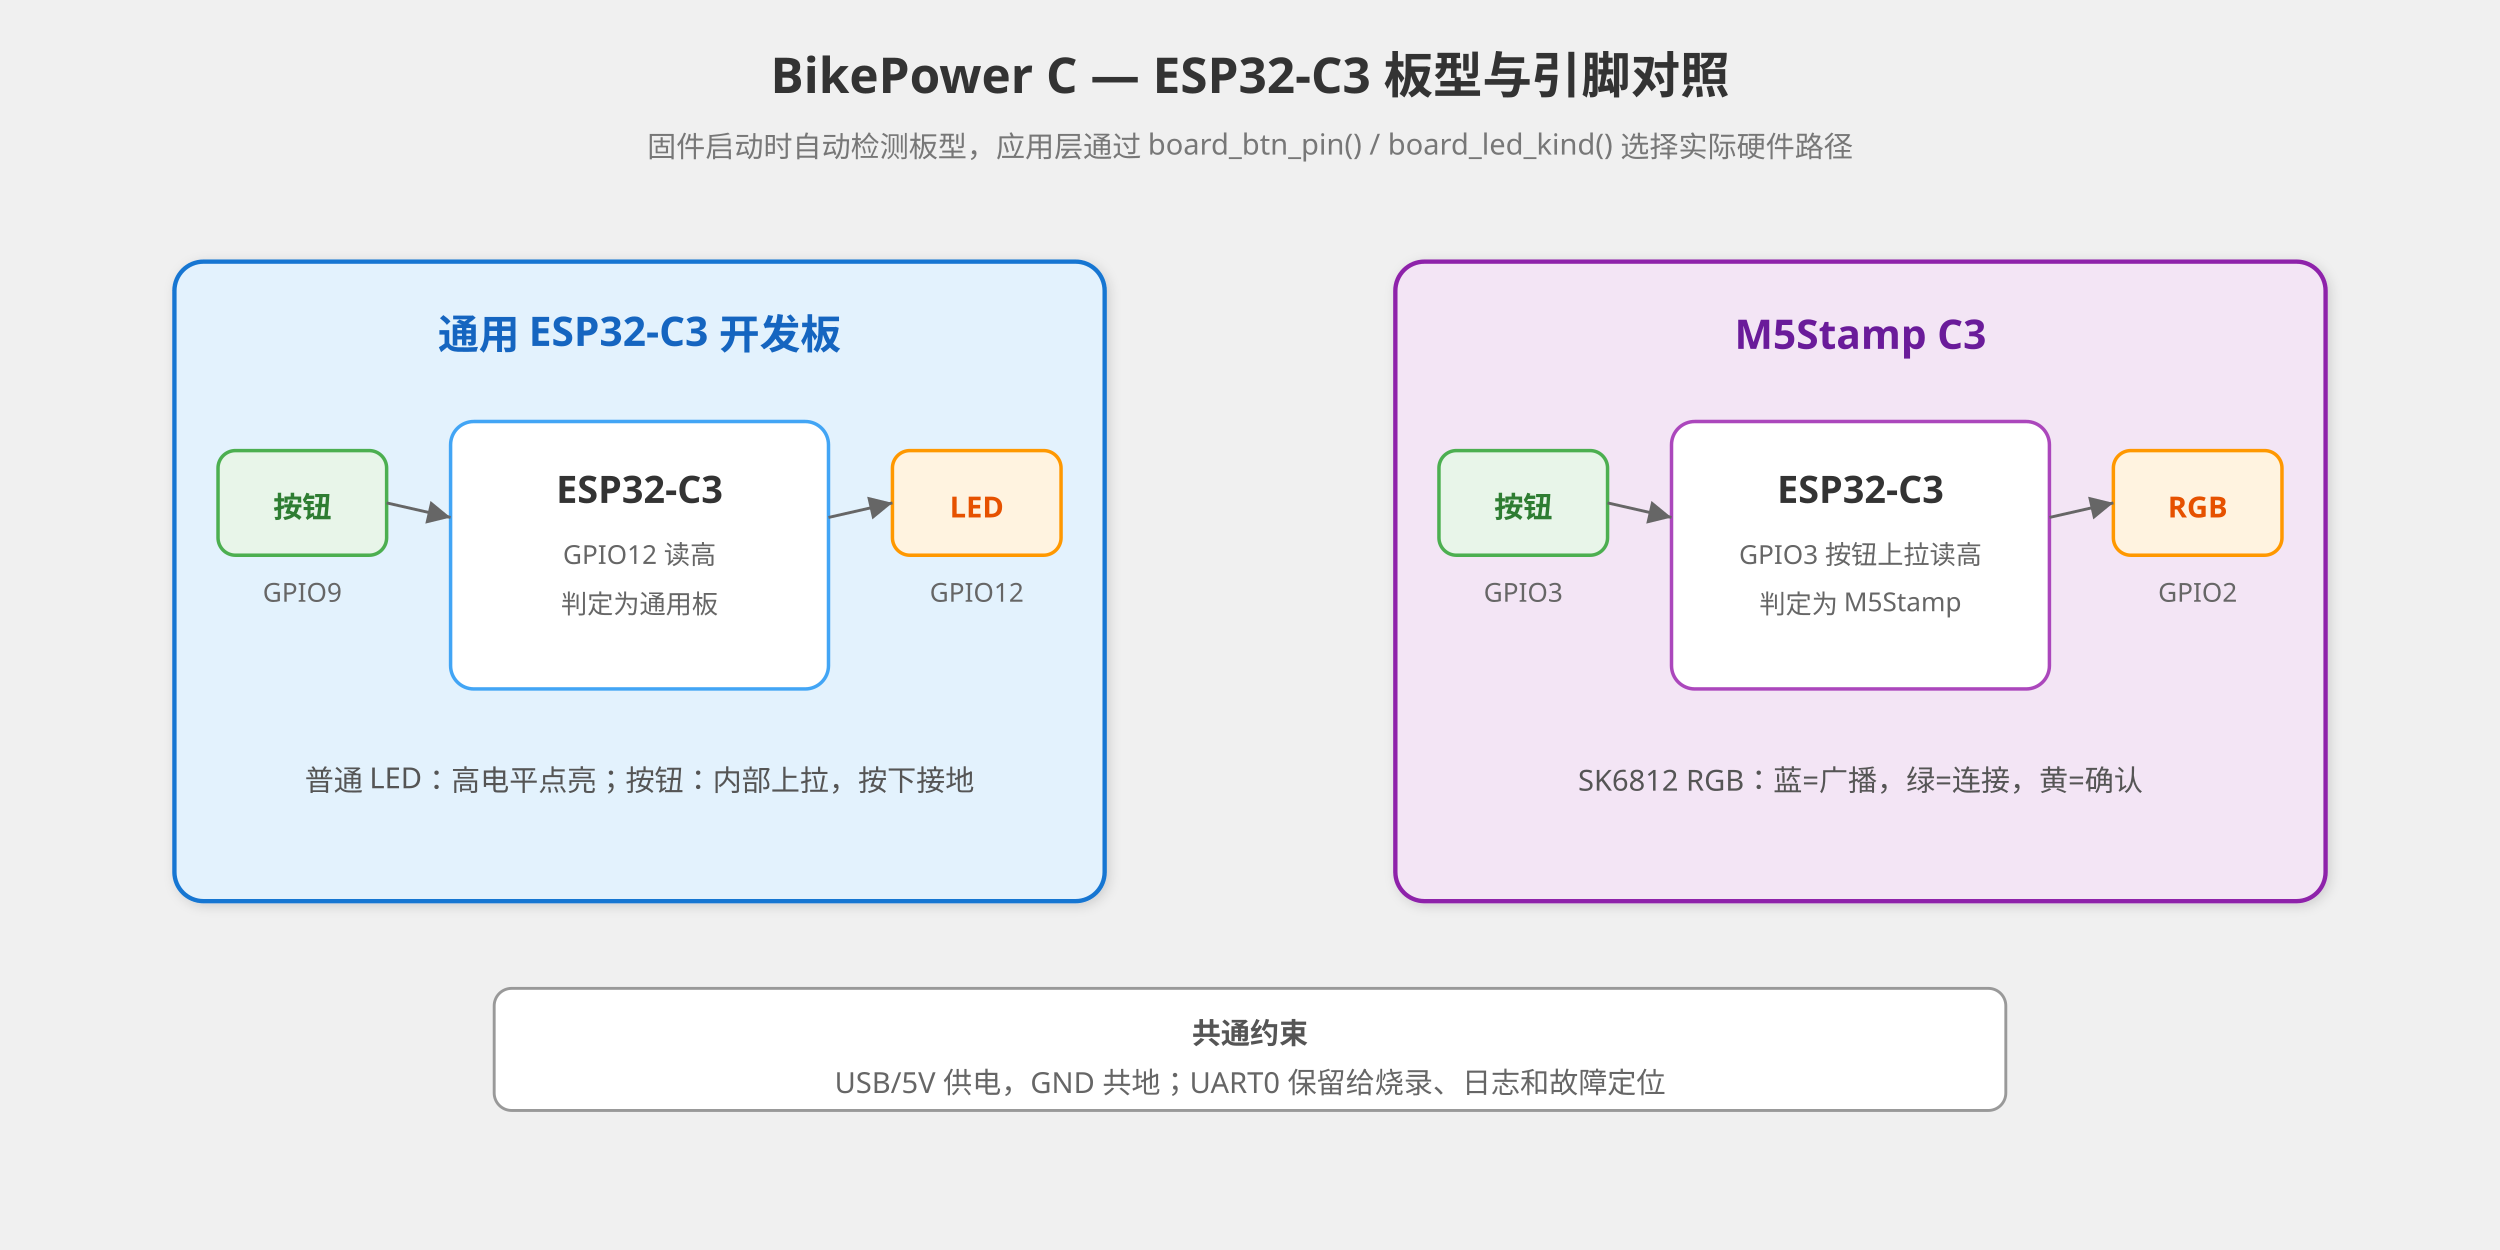
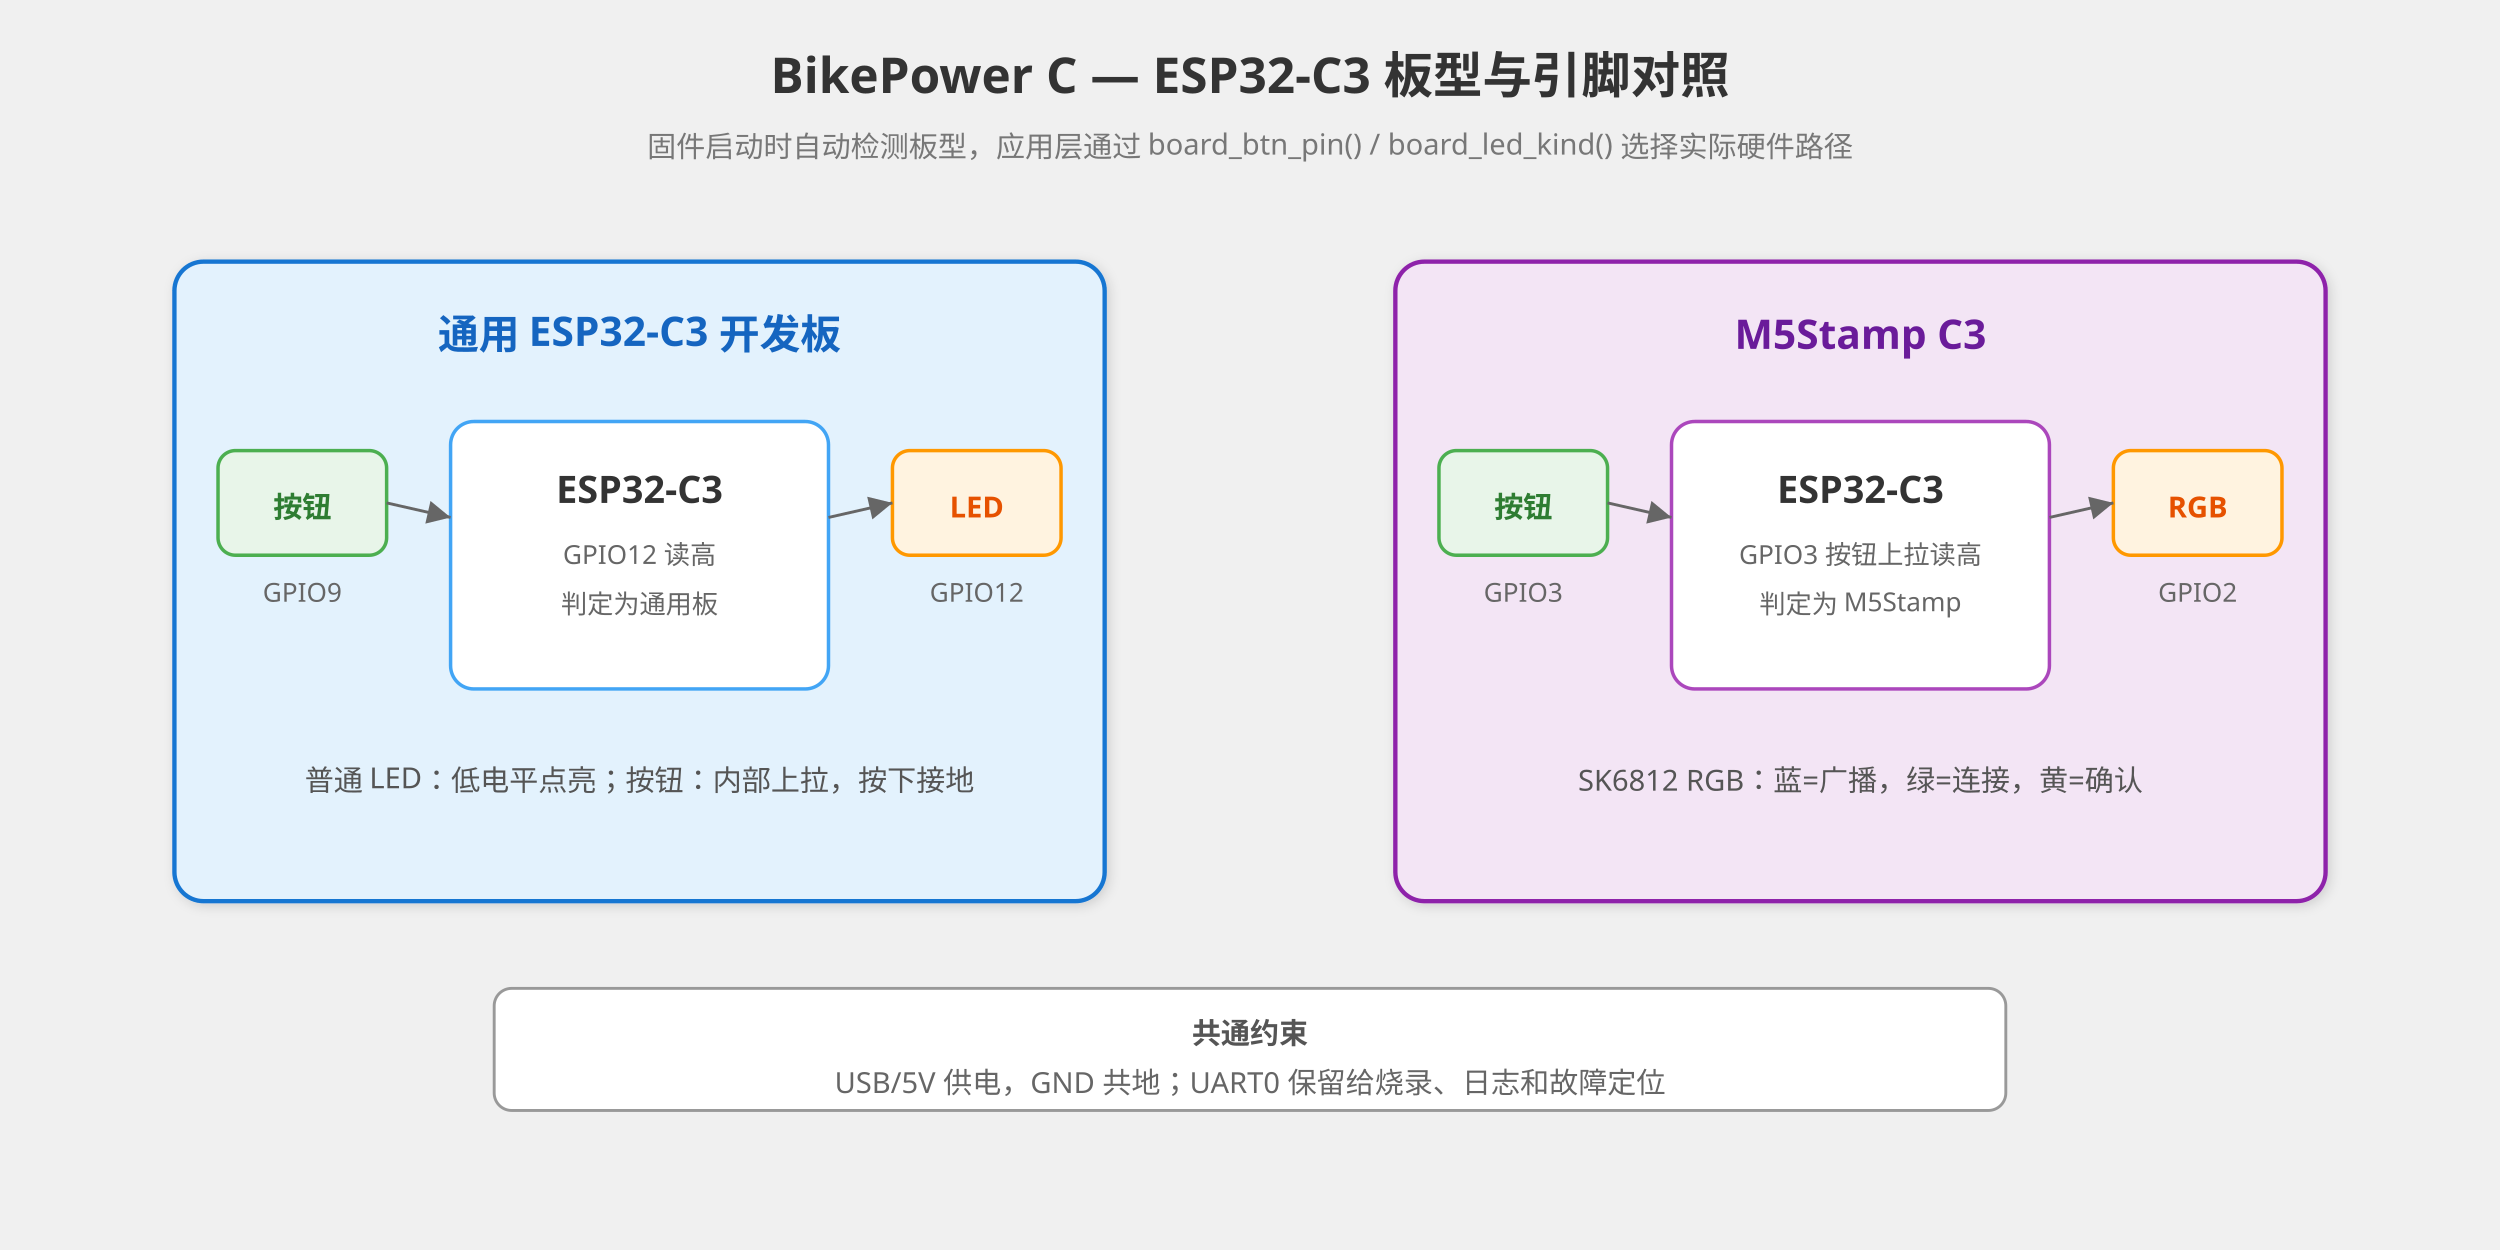
<svg xmlns="http://www.w3.org/2000/svg" viewBox="0 0 860 430" font-family="'PingFang SC','Microsoft YaHei',sans-serif">
  <defs>
    <marker id="arrow" viewBox="0 0 10 10" refX="10" refY="5" markerWidth="8" markerHeight="8" orient="auto">
      <path d="M0,0 L10,5 L0,10 Z" fill="#666" />
    </marker>
    <filter id="shadow">
      <feDropShadow dx="1" dy="1" stdDeviation="2" flood-opacity="0.14" />
    </filter>
  </defs>
  <text x="430" y="32" text-anchor="middle" font-size="17" font-weight="bold" fill="#333">BikePower C — ESP32-C3 板型与引脚对照</text>
  <text x="430" y="54" text-anchor="middle" font-size="10" fill="#777">固件启动时自动检测板型，应用层通过 board_btn_pin() / board_led_kind() 选择实际硬件路径</text>
  <rect x="60" y="90" width="320" height="220" rx="10" fill="#e3f2fd" stroke="#1976d2" stroke-width="1.5" filter="url(#shadow)" />
  <text x="220" y="120" text-anchor="middle" font-size="14" font-weight="bold" fill="#1565c0">通用 ESP32-C3 开发板</text>
  <rect x="155" y="145" width="130" height="92" rx="8" fill="#fff" stroke="#42a5f5" stroke-width="1.2" />
  <text x="220" y="173" text-anchor="middle" font-size="13" font-weight="bold" fill="#333">ESP32-C3</text>
  <text x="220" y="194" text-anchor="middle" font-size="9" fill="#666">GPIO12 读高</text>
  <text x="220" y="211" text-anchor="middle" font-size="9" fill="#666">判定为通用板</text>
  <rect x="75" y="155" width="58" height="36" rx="6" fill="#e8f5e9" stroke="#4caf50" stroke-width="1.2" />
  <text x="104" y="178" text-anchor="middle" font-size="10" font-weight="bold" fill="#2e7d32">按钮</text>
  <text x="104" y="207" text-anchor="middle" font-size="9" fill="#666">GPIO9</text>
  <line x1="133" y1="173" x2="155" y2="178" stroke="#666" stroke-width="1" marker-end="url(#arrow)" />
  <rect x="307" y="155" width="58" height="36" rx="6" fill="#fff3e0" stroke="#ff9800" stroke-width="1.2" />
  <text x="336" y="178" text-anchor="middle" font-size="10" font-weight="bold" fill="#e65100">LED</text>
  <text x="336" y="207" text-anchor="middle" font-size="9" fill="#666">GPIO12</text>
  <line x1="285" y1="178" x2="307" y2="173" stroke="#666" stroke-width="1" marker-end="url(#arrow)" />
-   <text x="220" y="272" text-anchor="middle" font-size="10" fill="#555">普通 LED：高电平点亮；按钮：内部上拉，按下接地</text>
+   <text x="220" y="272" text-anchor="middle" font-size="10" fill="#555">普通 LED：低电平点亮；按钮：内部上拉，按下接地</text>
  <rect x="480" y="90" width="320" height="220" rx="10" fill="#f3e5f5" stroke="#8e24aa" stroke-width="1.5" filter="url(#shadow)" />
  <text x="640" y="120" text-anchor="middle" font-size="14" font-weight="bold" fill="#6a1b9a">M5Stamp C3</text>
  <rect x="575" y="145" width="130" height="92" rx="8" fill="#fff" stroke="#ab47bc" stroke-width="1.2" />
  <text x="640" y="173" text-anchor="middle" font-size="13" font-weight="bold" fill="#333">ESP32-C3</text>
  <text x="640" y="194" text-anchor="middle" font-size="9" fill="#666">GPIO3 按钮上拉读高</text>
  <text x="640" y="211" text-anchor="middle" font-size="9" fill="#666">判定为 M5Stamp</text>
  <rect x="495" y="155" width="58" height="36" rx="6" fill="#e8f5e9" stroke="#4caf50" stroke-width="1.2" />
  <text x="524" y="178" text-anchor="middle" font-size="10" font-weight="bold" fill="#2e7d32">按钮</text>
  <text x="524" y="207" text-anchor="middle" font-size="9" fill="#666">GPIO3</text>
  <line x1="553" y1="173" x2="575" y2="178" stroke="#666" stroke-width="1" marker-end="url(#arrow)" />
  <rect x="727" y="155" width="58" height="36" rx="6" fill="#fff3e0" stroke="#ff9800" stroke-width="1.2" />
  <text x="756" y="178" text-anchor="middle" font-size="10" font-weight="bold" fill="#e65100">RGB</text>
  <text x="756" y="207" text-anchor="middle" font-size="9" fill="#666">GPIO2</text>
  <line x1="705" y1="178" x2="727" y2="173" stroke="#666" stroke-width="1" marker-end="url(#arrow)" />
  <text x="640" y="272" text-anchor="middle" font-size="10" fill="#555">SK6812 RGB：蓝=广播，绿=连接，黄=确认</text>
  <rect x="170" y="340" width="520" height="42" rx="6" fill="#fff" stroke="#999" stroke-width="1" />
  <text x="430" y="359" text-anchor="middle" font-size="10" font-weight="bold" fill="#555">共通约束</text>
  <text x="430" y="376" text-anchor="middle" font-size="10" fill="#666">USB/5V 供电，GND 共地；UART0 保留给烧录、日志和故障定位</text>
</svg>
